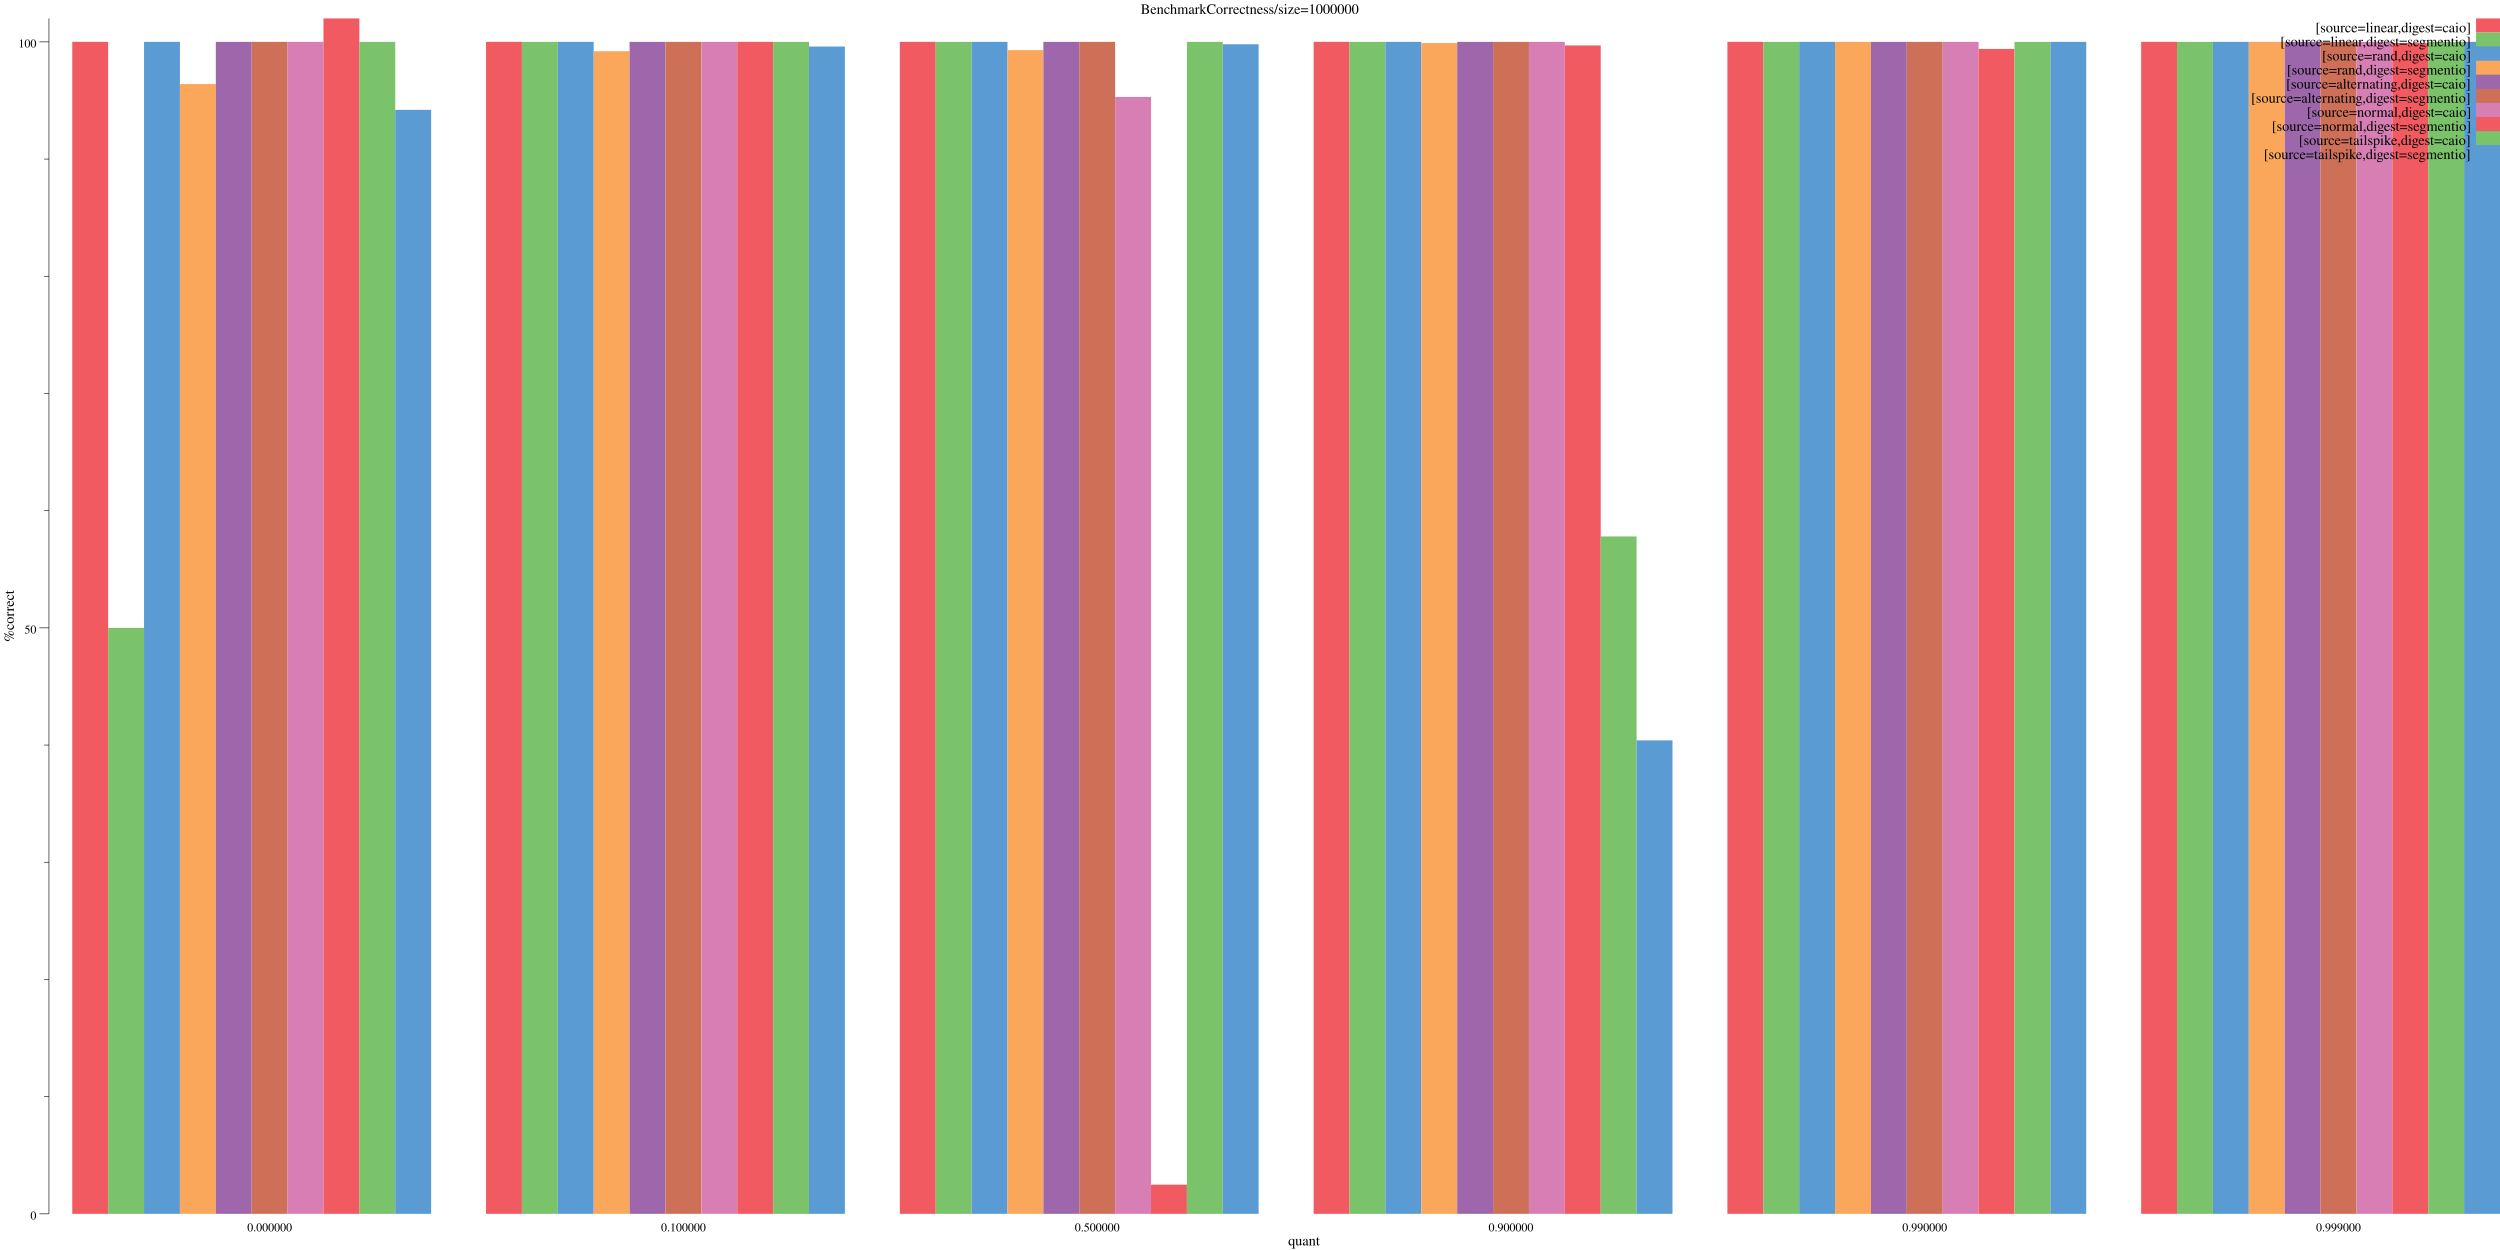
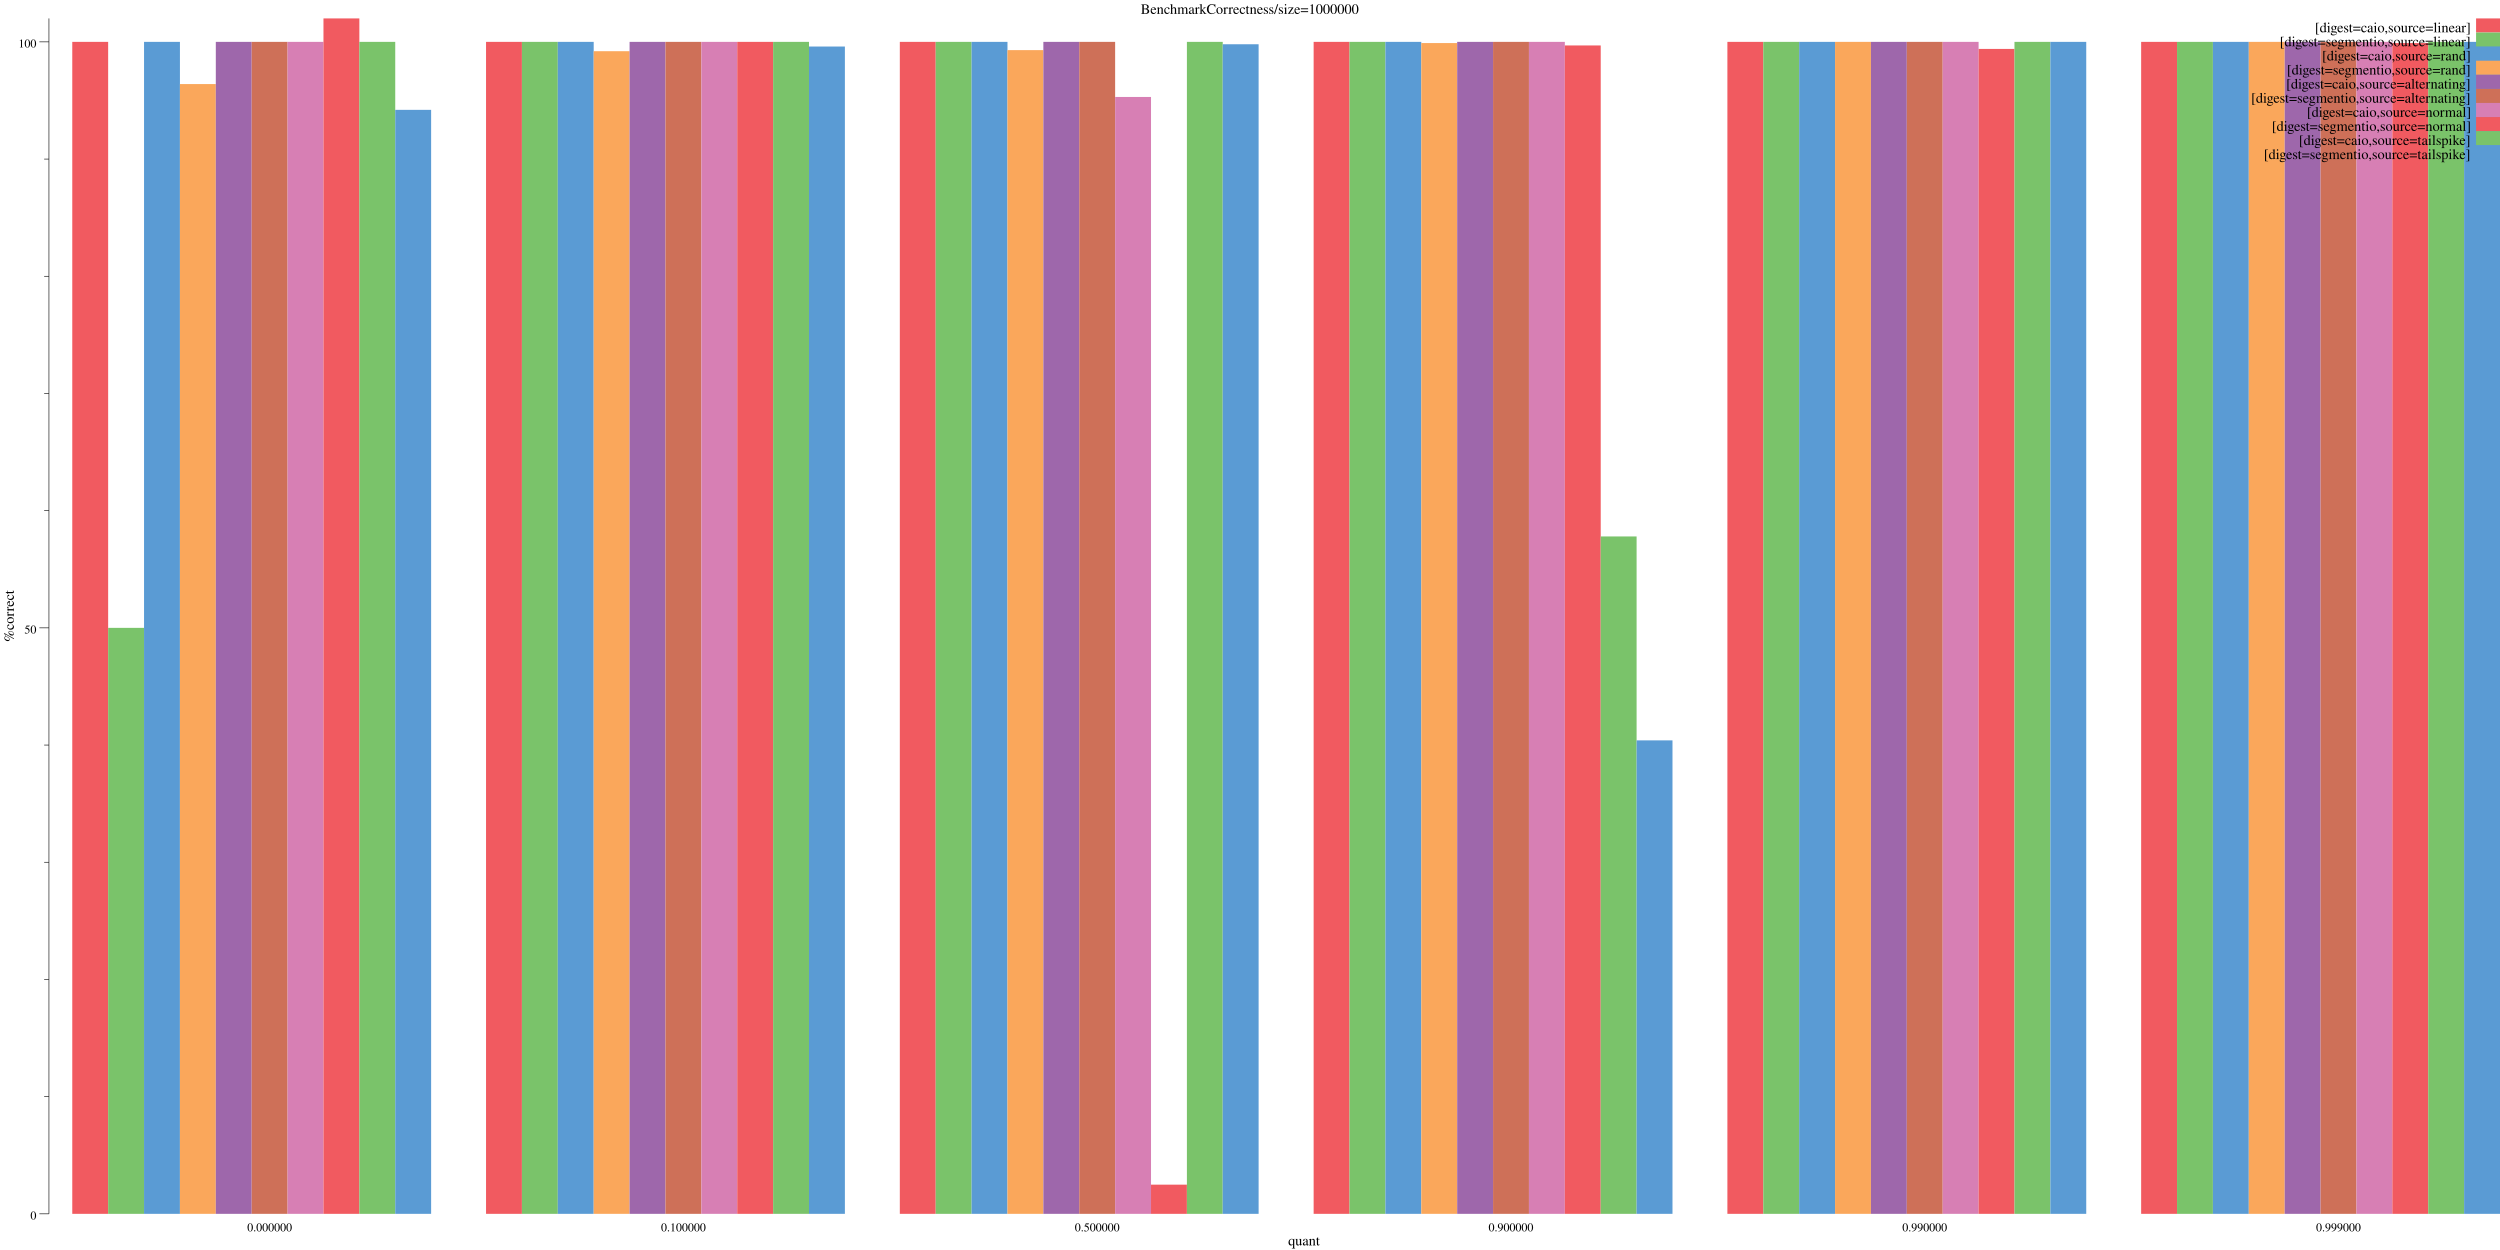
<svg xmlns="http://www.w3.org/2000/svg" width="2090pt" height="1045pt" viewBox="0 0 2090 1045">
  <g transform="scale(1, -1) translate(0, -1045)">
    <path d="M0,0L2090,0L2090,1045L0,1045Z" style="fill:#FFFFFF" />
    <text x="953.64" y="-1033.4" transform="scale(1, -1)" style="font-family:Times;font-weight:normal;font-style:normal;font-size:12px">BenchmarkCorrectness/size=1000000</text>
    <text x="1076.9" y="-3.861" transform="scale(1, -1)" style="font-family:Times;font-weight:normal;font-style:normal;font-size:12px">quant</text>
    <text x="206.67" y="-15.602" transform="scale(1, -1)" style="font-family:Times;font-weight:normal;font-style:normal;font-size:10px">0.000000</text>
    <text x="552.58" y="-15.602" transform="scale(1, -1)" style="font-family:Times;font-weight:normal;font-style:normal;font-size:10px">0.100000</text>
    <text x="898.5" y="-15.602" transform="scale(1, -1)" style="font-family:Times;font-weight:normal;font-style:normal;font-size:10px">0.500000</text>
    <text x="1244.4" y="-15.602" transform="scale(1, -1)" style="font-family:Times;font-weight:normal;font-style:normal;font-size:10px">0.900000</text>
    <text x="1590.3" y="-15.602" transform="scale(1, -1)" style="font-family:Times;font-weight:normal;font-style:normal;font-size:10px">0.990000</text>
    <text x="1936.2" y="-15.602" transform="scale(1, -1)" style="font-family:Times;font-weight:normal;font-style:normal;font-size:10px">0.999000</text>
    <g transform="rotate(90)">
      <text x="508.26" y="11.555" transform="scale(1, -1)" style="font-family:Times;font-weight:normal;font-style:normal;font-size:12px">%correct</text>
    </g>
    <text x="25.416" y="-25.509" transform="scale(1, -1)" style="font-family:Times;font-weight:normal;font-style:normal;font-size:10px">0</text>
    <text x="20.416" y="-515.39" transform="scale(1, -1)" style="font-family:Times;font-weight:normal;font-style:normal;font-size:10px">50</text>
    <text x="15.416" y="-1005.3" transform="scale(1, -1)" style="font-family:Times;font-weight:normal;font-style:normal;font-size:10px">100</text>
    <path d="M32.916,30.23L40.916,30.23" style="fill:none;stroke:#000000;stroke-width:0.5" />
    <path d="M32.916,520.11L40.916,520.11" style="fill:none;stroke:#000000;stroke-width:0.5" />
    <path d="M32.916,1010L40.916,1010" style="fill:none;stroke:#000000;stroke-width:0.5" />
    <path d="M36.916,128.21L40.916,128.21" style="fill:none;stroke:#000000;stroke-width:0.5" />
    <path d="M36.916,226.18L40.916,226.18" style="fill:none;stroke:#000000;stroke-width:0.5" />
    <path d="M36.916,324.16L40.916,324.16" style="fill:none;stroke:#000000;stroke-width:0.5" />
    <path d="M36.916,422.13L40.916,422.13" style="fill:none;stroke:#000000;stroke-width:0.5" />
    <path d="M36.916,618.09L40.916,618.09" style="fill:none;stroke:#000000;stroke-width:0.5" />
    <path d="M36.916,716.06L40.916,716.06" style="fill:none;stroke:#000000;stroke-width:0.5" />
    <path d="M36.916,814.04L40.916,814.04" style="fill:none;stroke:#000000;stroke-width:0.5" />
    <path d="M36.916,912.01L40.916,912.01" style="fill:none;stroke:#000000;stroke-width:0.5" />
    <path d="M40.916,30.23L40.916,1029.6" style="fill:none;stroke:#000000;stroke-width:0.5" />
    <path d="M60.416,30.23L60.416,1010L90.416,1010L90.416,30.23Z" style="fill:#F15A60" />
    <path d="M406.33,30.23L406.33,1010L436.33,1010L436.33,30.23Z" style="fill:#F15A60" />
    <path d="M752.25,30.23L752.25,1010L782.25,1010L782.25,30.23Z" style="fill:#F15A60" />
    <path d="M1098.2,30.23L1098.2,1010L1128.2,1010L1128.2,30.23Z" style="fill:#F15A60" />
    <path d="M1444.1,30.23L1444.1,1010L1474.1,1010L1474.1,30.23Z" style="fill:#F15A60" />
    <path d="M1790,30.23L1790,1010L1820,1010L1820,30.23Z" style="fill:#F15A60" />
    <path d="M90.416,30.23L90.416,520.11L120.42,520.11L120.42,30.23Z" style="fill:#7AC36A" />
    <path d="M436.33,30.23L436.33,1010L466.33,1010L466.33,30.23Z" style="fill:#7AC36A" />
    <path d="M782.25,30.23L782.25,1010L812.25,1010L812.25,30.23Z" style="fill:#7AC36A" />
    <path d="M1128.2,30.23L1128.2,1010L1158.2,1010L1158.2,30.23Z" style="fill:#7AC36A" />
    <path d="M1474.1,30.23L1474.1,1010L1504.1,1010L1504.1,30.23Z" style="fill:#7AC36A" />
    <path d="M1820,30.23L1820,1010L1850,1010L1850,30.23Z" style="fill:#7AC36A" />
    <path d="M120.42,30.23L120.42,1010L150.42,1010L150.42,30.23Z" style="fill:#5A9BD4" />
    <path d="M466.33,30.23L466.33,1010L496.33,1010L496.33,30.23Z" style="fill:#5A9BD4" />
    <path d="M812.25,30.23L812.25,1010L842.25,1010L842.25,30.23Z" style="fill:#5A9BD4" />
    <path d="M1158.2,30.23L1158.2,1010L1188.2,1010L1188.2,30.23Z" style="fill:#5A9BD4" />
    <path d="M1504.1,30.23L1504.1,1010L1534.1,1010L1534.1,30.23Z" style="fill:#5A9BD4" />
    <path d="M1850,30.23L1850,1010L1880,1010L1880,30.23Z" style="fill:#5A9BD4" />
    <path d="M150.42,30.23L150.42,974.72L180.42,974.72L180.42,30.23Z" style="fill:#FAA75B" />
    <path d="M496.33,30.23L496.33,1002.2L526.33,1002.2L526.33,30.23Z" style="fill:#FAA75B" />
    <path d="M842.25,30.23L842.25,1003.1L872.25,1003.1L872.25,30.23Z" style="fill:#FAA75B" />
    <path d="M1188.2,30.23L1188.2,1009L1218.2,1009L1218.2,30.23Z" style="fill:#FAA75B" />
    <path d="M1534.1,30.23L1534.1,1010L1564.1,1010L1564.1,30.23Z" style="fill:#FAA75B" />
    <path d="M1880,30.23L1880,1010L1910,1010L1910,30.23Z" style="fill:#FAA75B" />
    <path d="M180.42,30.23L180.42,1010L210.42,1010L210.42,30.23Z" style="fill:#9E67AB" />
    <path d="M526.33,30.23L526.33,1010L556.33,1010L556.33,30.23Z" style="fill:#9E67AB" />
    <path d="M872.25,30.23L872.25,1010L902.25,1010L902.25,30.23Z" style="fill:#9E67AB" />
    <path d="M1218.2,30.23L1218.2,1010L1248.2,1010L1248.2,30.23Z" style="fill:#9E67AB" />
    <path d="M1564.1,30.23L1564.1,1010L1594.1,1010L1594.1,30.23Z" style="fill:#9E67AB" />
    <path d="M1910,30.23L1910,1010L1940,1010L1940,30.23Z" style="fill:#9E67AB" />
    <path d="M210.42,30.23L210.42,1010L240.42,1010L240.42,30.23Z" style="fill:#CE7058" />
    <path d="M556.33,30.23L556.33,1010L586.33,1010L586.33,30.23Z" style="fill:#CE7058" />
    <path d="M902.25,30.23L902.25,1010L932.25,1010L932.25,30.23Z" style="fill:#CE7058" />
    <path d="M1248.2,30.23L1248.2,1010L1278.2,1010L1278.2,30.23Z" style="fill:#CE7058" />
    <path d="M1594.1,30.23L1594.1,1010L1624.1,1010L1624.1,30.23Z" style="fill:#CE7058" />
    <path d="M1940,30.23L1940,1010L1970,1010L1970,30.23Z" style="fill:#CE7058" />
    <path d="M240.42,30.23L240.42,1010L270.42,1010L270.42,30.23Z" style="fill:#D77FB4" />
    <path d="M586.33,30.23L586.33,1010L616.33,1010L616.33,30.23Z" style="fill:#D77FB4" />
    <path d="M932.25,30.23L932.25,963.94L962.25,963.94L962.25,30.23Z" style="fill:#D77FB4" />
    <path d="M1278.2,30.23L1278.2,1010L1308.2,1010L1308.2,30.23Z" style="fill:#D77FB4" />
    <path d="M1624.1,30.23L1624.1,1010L1654.1,1010L1654.1,30.23Z" style="fill:#D77FB4" />
    <path d="M1970,30.23L1970,1010L2000,1010L2000,30.23Z" style="fill:#D77FB4" />
    <path d="M270.42,30.23L270.42,1029.6L300.42,1029.6L300.42,30.23Z" style="fill:#F15A60" />
    <path d="M616.33,30.23L616.33,1010L646.33,1010L646.33,30.23Z" style="fill:#F15A60" />
    <path d="M962.25,30.23L962.25,54.626L992.25,54.626L992.25,30.23Z" style="fill:#F15A60" />
    <path d="M1308.2,30.23L1308.2,1007L1338.2,1007L1338.2,30.23Z" style="fill:#F15A60" />
    <path d="M1654.1,30.23L1654.1,1004.1L1684.1,1004.1L1684.1,30.23Z" style="fill:#F15A60" />
    <path d="M2000,30.23L2000,1009L2030,1009L2030,30.23Z" style="fill:#F15A60" />
    <path d="M300.42,30.23L300.42,1010L330.42,1010L330.42,30.23Z" style="fill:#7AC36A" />
    <path d="M646.33,30.23L646.33,1010L676.33,1010L676.33,30.23Z" style="fill:#7AC36A" />
    <path d="M992.25,30.23L992.25,1010L1022.2,1010L1022.2,30.23Z" style="fill:#7AC36A" />
    <path d="M1338.2,30.23L1338.2,596.53L1368.2,596.53L1368.2,30.23Z" style="fill:#7AC36A" />
    <path d="M1684.1,30.23L1684.1,1010L1714.1,1010L1714.1,30.23Z" style="fill:#7AC36A" />
    <path d="M2030,30.23L2030,1010L2060,1010L2060,30.23Z" style="fill:#7AC36A" />
    <path d="M330.42,30.23L330.42,953.16L360.42,953.16L360.42,30.23Z" style="fill:#5A9BD4" />
    <path d="M676.33,30.23L676.33,1006.1L706.33,1006.1L706.33,30.23Z" style="fill:#5A9BD4" />
    <path d="M1022.2,30.23L1022.2,1008L1052.2,1008L1052.2,30.23Z" style="fill:#5A9BD4" />
    <path d="M1368.2,30.23L1368.2,426.05L1398.2,426.05L1398.2,30.23Z" style="fill:#5A9BD4" />
    <path d="M1714.1,30.23L1714.1,1010L1744.1,1010L1744.1,30.23Z" style="fill:#5A9BD4" />
    <path d="M2060,30.23L2060,1010L2090,1010L2090,30.23Z" style="fill:#5A9BD4" />
    <path d="M2070,1017.8L2070,1029.6L2090,1029.6L2090,1017.8Z" style="fill:#F15A60" />
-     <text x="1935.7" y="-1018" transform="scale(1, -1)" style="font-family:Times;font-weight:normal;font-style:normal;font-size:12px">[source=linear,digest=caio]</text>
+     <text x="1935.2" y="-1018" transform="scale(1, -1)" style="font-family:Times;font-weight:normal;font-style:normal;font-size:12px">[digest=caio,source=linear]</text>
    <path d="M2070,1006L2070,1017.8L2090,1017.8L2090,1006Z" style="fill:#7AC36A" />
-     <text x="1906.3" y="-1006.3" transform="scale(1, -1)" style="font-family:Times;font-weight:normal;font-style:normal;font-size:12px">[source=linear,digest=segmentio]</text>
+     <text x="1905.8" y="-1006.3" transform="scale(1, -1)" style="font-family:Times;font-weight:normal;font-style:normal;font-size:12px">[digest=segmentio,source=linear]</text>
    <path d="M2070,994.25L2070,1006L2090,1006L2090,994.25Z" style="fill:#5A9BD4" />
-     <text x="1941.2" y="-994.47" transform="scale(1, -1)" style="font-family:Times;font-weight:normal;font-style:normal;font-size:12px">[source=rand,digest=caio]</text>
+     <text x="1941.2" y="-994.47" transform="scale(1, -1)" style="font-family:Times;font-weight:normal;font-style:normal;font-size:12px">[digest=caio,source=rand]</text>
    <path d="M2070,982.47L2070,994.25L2090,994.25L2090,982.47Z" style="fill:#FAA75B" />
-     <text x="1911.8" y="-982.7" transform="scale(1, -1)" style="font-family:Times;font-weight:normal;font-style:normal;font-size:12px">[source=rand,digest=segmentio]</text>
+     <text x="1911.8" y="-982.7" transform="scale(1, -1)" style="font-family:Times;font-weight:normal;font-style:normal;font-size:12px">[digest=segmentio,source=rand]</text>
    <path d="M2070,970.7L2070,982.47L2090,982.47L2090,970.7Z" style="fill:#9E67AB" />
-     <text x="1911.2" y="-970.92" transform="scale(1, -1)" style="font-family:Times;font-weight:normal;font-style:normal;font-size:12px">[source=alternating,digest=caio]</text>
+     <text x="1911.2" y="-970.92" transform="scale(1, -1)" style="font-family:Times;font-weight:normal;font-style:normal;font-size:12px">[digest=caio,source=alternating]</text>
    <path d="M2070,958.92L2070,970.7L2090,970.7L2090,958.92Z" style="fill:#CE7058" />
-     <text x="1881.9" y="-959.14" transform="scale(1, -1)" style="font-family:Times;font-weight:normal;font-style:normal;font-size:12px">[source=alternating,digest=segmentio]</text>
+     <text x="1881.9" y="-959.14" transform="scale(1, -1)" style="font-family:Times;font-weight:normal;font-style:normal;font-size:12px">[digest=segmentio,source=alternating]</text>
    <path d="M2070,947.14L2070,958.92L2090,958.92L2090,947.14Z" style="fill:#D77FB4" />
-     <text x="1928.5" y="-947.37" transform="scale(1, -1)" style="font-family:Times;font-weight:normal;font-style:normal;font-size:12px">[source=normal,digest=caio]</text>
+     <text x="1928.5" y="-947.37" transform="scale(1, -1)" style="font-family:Times;font-weight:normal;font-style:normal;font-size:12px">[digest=caio,source=normal]</text>
    <path d="M2070,935.37L2070,947.14L2090,947.14L2090,935.37Z" style="fill:#F15A60" />
-     <text x="1899.2" y="-935.59" transform="scale(1, -1)" style="font-family:Times;font-weight:normal;font-style:normal;font-size:12px">[source=normal,digest=segmentio]</text>
+     <text x="1899.2" y="-935.59" transform="scale(1, -1)" style="font-family:Times;font-weight:normal;font-style:normal;font-size:12px">[digest=segmentio,source=normal]</text>
    <path d="M2070,923.59L2070,935.37L2090,935.37L2090,923.59Z" style="fill:#7AC36A" />
-     <text x="1921.8" y="-923.81" transform="scale(1, -1)" style="font-family:Times;font-weight:normal;font-style:normal;font-size:12px">[source=tailspike,digest=caio]</text>
+     <text x="1921.8" y="-923.81" transform="scale(1, -1)" style="font-family:Times;font-weight:normal;font-style:normal;font-size:12px">[digest=caio,source=tailspike]</text>
    <path d="M2070,911.81L2070,923.59L2090,923.59L2090,911.81Z" style="fill:#5A9BD4" />
-     <text x="1892.5" y="-912.03" transform="scale(1, -1)" style="font-family:Times;font-weight:normal;font-style:normal;font-size:12px">[source=tailspike,digest=segmentio]</text>
+     <text x="1892.5" y="-912.03" transform="scale(1, -1)" style="font-family:Times;font-weight:normal;font-style:normal;font-size:12px">[digest=segmentio,source=tailspike]</text>
  </g>
</svg>
